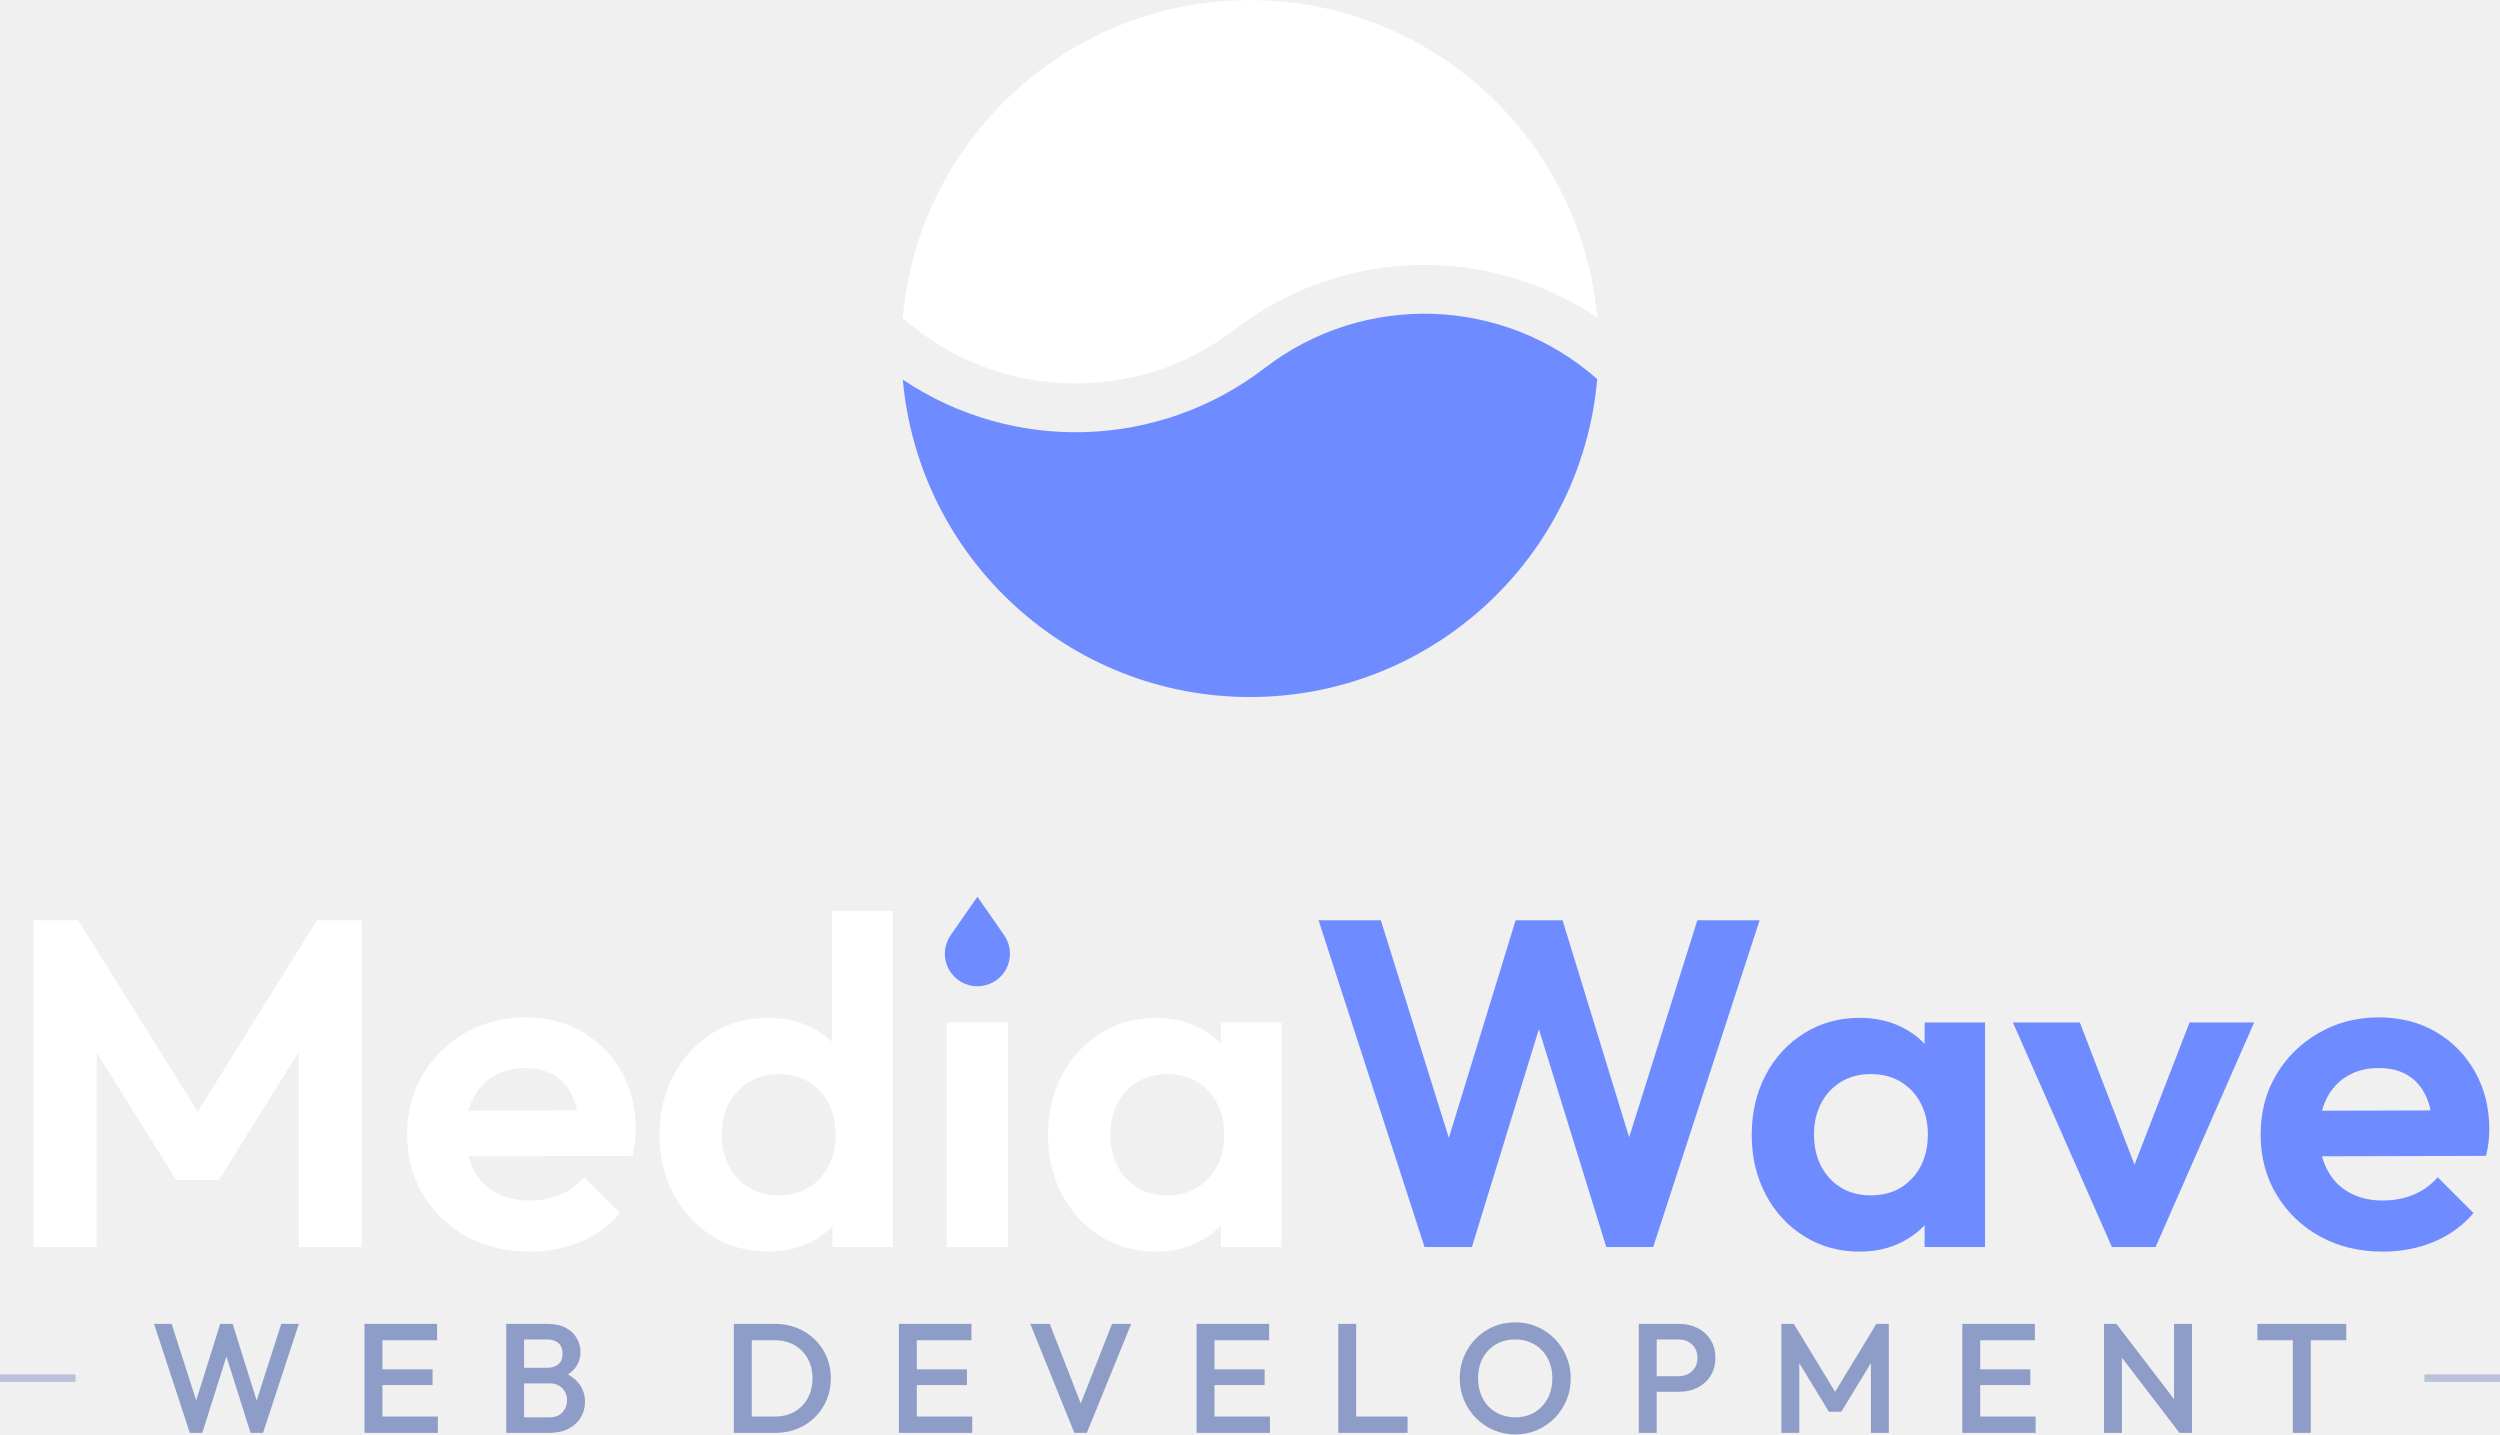
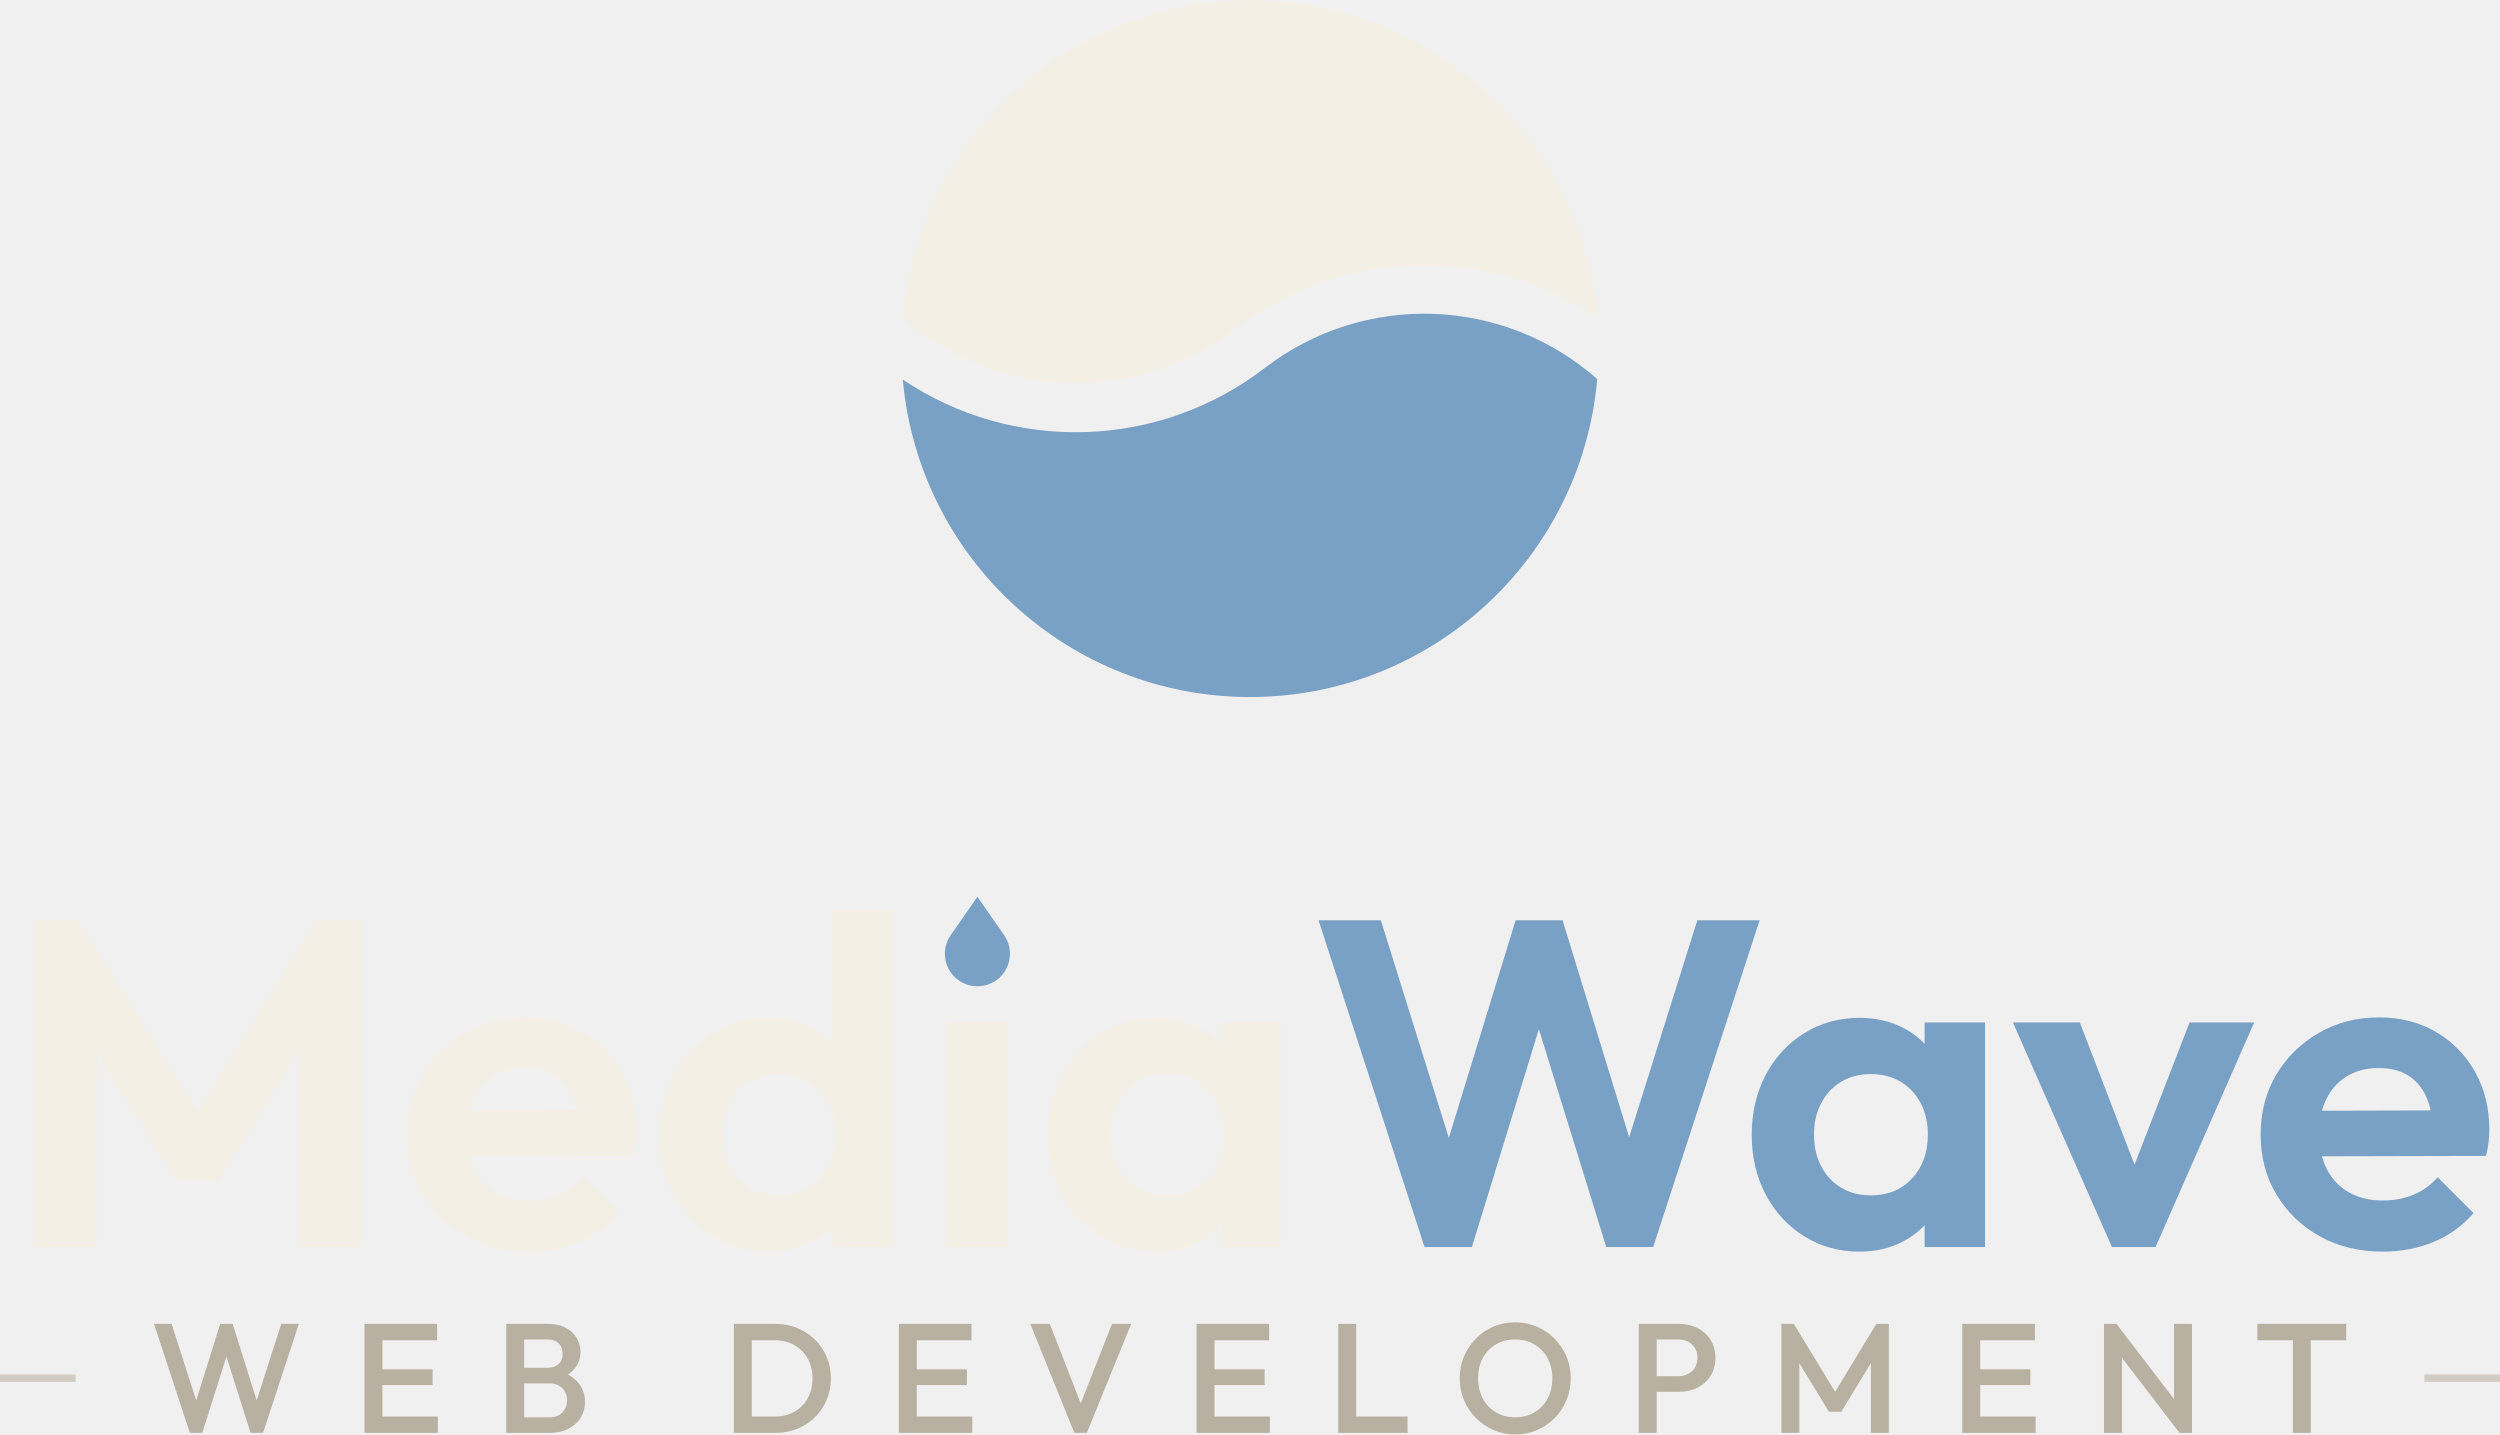
<svg xmlns="http://www.w3.org/2000/svg" viewBox="0 -268.3 537.9 308.7" role="img" aria-labelledby="mw-t mw-d">
  <defs>
-     <style>.a{fill:#FFFFFF}.b{fill:#6E8CFF}.t{fill:#8E9CC8}.l{fill:none;stroke:#8E9CC8;stroke-width:1.6;stroke-opacity:0.55}</style>
+     <style>.a{fill:#F4EFE4}.b{fill:#79A0C5}.t{fill:#B8B0A0}.l{fill:none;stroke:#B8B0A0;stroke-width:1.6;stroke-opacity:0.55}</style>
  </defs>
  <path class="a" d="M194.24 -199.86A56.27 56.27 0 0 0 265.75 -197.46A66.77 66.77 0 0 1 343.65 -199.98A75 75 0 0 0 194.24 -199.86Z" />
  <path class="b" d="M194.25 -186.62A66.77 66.77 0 0 0 272.15 -189.14A56.27 56.27 0 0 1 343.66 -186.74A75 75 0 0 1 194.25 -186.62Z" />
  <g transform="translate(0 0)">
    <path class="a" d="M20.80 0L7.20 0L7.20-70.30L16.80-70.30L45.30-24.70L39.80-24.70L68.20-70.30L77.80-70.30L77.80 0L64.30 0L64.30-47L66.90-46.20L47.10-14.40L37.90-14.40L18.10-46.20L20.80-47L20.80 0ZM113.90 1L113.90 1Q106.30 1 100.40-2.25Q94.50-5.50 91.05-11.20Q87.60-16.90 87.60-24.20L87.60-24.20Q87.60-31.40 90.95-37.05Q94.30-42.70 100.10-46.05Q105.90-49.40 113-49.40L113-49.40Q120-49.40 125.35-46.25Q130.70-43.10 133.75-37.65Q136.80-32.20 136.80-25.30L136.80-25.30Q136.80-24 136.65-22.65Q136.50-21.30 136.10-19.60L136.10-19.60L95.50-19.50L95.50-29.30L130-29.40L124.70-25.30Q124.50-29.60 123.15-32.50Q121.80-35.40 119.25-36.95Q116.70-38.50 113-38.50L113-38.50Q109.10-38.50 106.20-36.75Q103.30-35 101.75-31.85Q100.20-28.70 100.20-24.40L100.20-24.40Q100.20-20 101.85-16.75Q103.50-13.50 106.60-11.75Q109.70-10 113.80-10L113.80-10Q117.50-10 120.50-11.25Q123.50-12.50 125.70-15L125.70-15L133.40-7.30Q129.90-3.20 124.85-1.10Q119.80 1 113.90 1ZM165.30 1L165.30 1Q158.60 1 153.30-2.30Q148-5.60 144.95-11.30Q141.90-17 141.90-24.10L141.90-24.10Q141.90-31.30 144.95-37Q148-42.70 153.25-46Q158.50-49.30 165.30-49.30L165.30-49.30Q170.50-49.30 174.65-47.20Q178.80-45.10 181.35-41.35Q183.90-37.60 184.10-32.90L184.10-32.90L184.10-15.70Q183.90-11 181.40-7.20Q178.90-3.40 174.70-1.20Q170.50 1 165.30 1ZM167.50-11.10L167.50-11.10Q171.20-11.10 173.95-12.75Q176.70-14.40 178.25-17.35Q179.80-20.30 179.80-24.20L179.80-24.20Q179.80-28 178.25-30.95Q176.70-33.90 173.95-35.55Q171.20-37.20 167.60-37.20L167.60-37.20Q163.90-37.20 161.15-35.50Q158.40-33.80 156.85-30.90Q155.30-28 155.30-24.20L155.30-24.20Q155.30-20.30 156.85-17.35Q158.40-14.40 161.20-12.75Q164-11.10 167.50-11.10ZM192.10-72.30L192.10 0L179.10 0L179.10-13L181.20-24.80L179-36.40L179-72.30L192.10-72.30ZM216.90 0L203.70 0L203.70-48.30L216.90-48.30L216.90 0ZM248.70 1L248.70 1Q242.10 1 236.80-2.30Q231.50-5.60 228.50-11.30Q225.50-17 225.50-24.10L225.50-24.10Q225.50-31.30 228.50-37Q231.50-42.70 236.80-46Q242.10-49.30 248.70-49.30L248.70-49.30Q253.90-49.30 258-47.20Q262.10-45.10 264.55-41.35Q267-37.60 267.20-32.90L267.20-32.90L267.20-15.50Q267-10.70 264.55-7Q262.10-3.30 258-1.15Q253.90 1 248.70 1ZM251.10-11.10L251.10-11.10Q256.60-11.10 260-14.75Q263.40-18.40 263.40-24.20L263.40-24.20Q263.40-28 261.85-30.95Q260.30-33.90 257.55-35.55Q254.80-37.20 251.10-37.20L251.10-37.20Q247.50-37.20 244.75-35.55Q242.00-33.90 240.45-30.95Q238.90-28 238.90-24.20L238.90-24.20Q238.90-20.30 240.45-17.35Q242.00-14.40 244.75-12.75Q247.50-11.10 251.10-11.10ZM275.70 0L262.70 0L262.70-13L264.80-24.80L262.70-36.40L262.70-48.30L275.70-48.30L275.70 0Z" />
    <path class="b" d="M210.3 -75.35L216.04 -67.1A7 7 0 1 1 204.56 -67.1Z" />
    <path class="b" transform="translate(281.5 0)" d="M35.20 0L25 0L2.20-70.30L15.60-70.30L32.50-16.20L28-16.20L44.60-70.30L54.70-70.30L71.30-16.20L66.70-16.20L83.70-70.30L97.10-70.30L74.20 0L64.10 0L47.40-54L51.80-54L35.20 0ZM118.60 1L118.60 1Q112.00 1 106.70-2.30Q101.40-5.60 98.40-11.30Q95.40-17 95.40-24.10L95.40-24.10Q95.40-31.30 98.40-37Q101.40-42.70 106.70-46Q112.00-49.30 118.60-49.30L118.60-49.30Q123.80-49.30 127.90-47.20Q132-45.10 134.45-41.35Q136.90-37.60 137.10-32.90L137.10-32.90L137.10-15.50Q136.90-10.70 134.45-7Q132-3.30 127.90-1.15Q123.80 1 118.60 1ZM121.00-11.10L121.00-11.10Q126.50-11.10 129.90-14.75Q133.30-18.40 133.30-24.20L133.30-24.20Q133.30-28 131.75-30.95Q130.20-33.90 127.45-35.55Q124.70-37.20 121.00-37.20L121.00-37.20Q117.40-37.20 114.65-35.55Q111.90-33.90 110.35-30.95Q108.80-28 108.80-24.20L108.80-24.20Q108.80-20.30 110.35-17.35Q111.90-14.40 114.65-12.75Q117.40-11.10 121.00-11.10ZM145.60 0L132.60 0L132.60-13L134.70-24.80L132.60-36.40L132.60-48.30L145.60-48.30L145.60 0ZM182.30 0L172.90 0L151.60-48.30L166-48.30L181.30-8.50L174.20-8.50L189.60-48.30L203.50-48.30L182.30 0ZM231.20 1L231.20 1Q223.60 1 217.70-2.25Q211.80-5.50 208.35-11.20Q204.90-16.90 204.90-24.20L204.90-24.20Q204.90-31.40 208.25-37.05Q211.60-42.70 217.40-46.05Q223.20-49.40 230.30-49.40L230.30-49.40Q237.30-49.40 242.65-46.25Q248-43.10 251.05-37.65Q254.10-32.20 254.10-25.30L254.10-25.30Q254.10-24 253.95-22.65Q253.80-21.30 253.40-19.60L253.40-19.60L212.80-19.50L212.80-29.30L247.30-29.40L242-25.30Q241.80-29.60 240.45-32.50Q239.10-35.40 236.55-36.95Q234-38.50 230.30-38.50L230.30-38.50Q226.40-38.50 223.50-36.75Q220.60-35 219.05-31.85Q217.50-28.70 217.50-24.40L217.50-24.40Q217.50-20 219.15-16.75Q220.80-13.50 223.90-11.75Q227-10 231.10-10L231.10-10Q234.80-10 237.80-11.25Q240.80-12.50 243-15L243-15L250.70-7.30Q247.20-3.20 242.15-1.10Q237.10 1 231.20 1Z" />
    <path class="t" transform="translate(32.27 40) scale(0.335)" d="M33.60 0L25.60 0L2.60-70L13.90-70L31.20-16.10L28.20-16.10L45.10-70L53.10-70L70-16.10L67-16.10L84.30-70L95.60-70L72.60 0L64.60 0L47.60-53.80L50.60-53.80L33.60 0ZM149.30 0L137.80 0L137.80-70L149.30-70L149.30 0ZM184.90 0L145.70 0L145.70-10.50L184.90-10.50L184.90 0ZM181.50-30.70L145.70-30.70L145.70-40.80L181.50-40.80L181.50-30.70ZM184.40-59.50L145.70-59.50L145.70-70L184.40-70L184.40-59.50ZM256.30 0L236.70 0L236.70-10L256.80-10Q262.10-10 265-13.30Q267.90-16.60 267.90-20.90L267.90-20.90Q267.90-23.80 266.60-26.30Q265.30-28.80 262.80-30.30Q260.30-31.80 256.80-31.80L256.80-31.80L236.70-31.80L236.70-41.80L255.10-41.80Q259.60-41.80 262.30-44.10Q265-46.40 265-50.90L265-50.90Q265-55.40 262.30-57.70Q259.60-60 255.10-60L255.10-60L236.70-60L236.70-70L255.40-70Q262.50-70 267.20-67.40Q271.90-64.80 274.20-60.70Q276.50-56.60 276.50-51.90L276.50-51.90Q276.50-46.40 273.45-42.20Q270.40-38 264.50-35.40L264.50-35.40L265.40-39Q272-36.30 275.70-31.40Q279.40-26.50 279.40-19.90L279.40-19.90Q279.40-14.50 276.75-10Q274.10-5.50 268.95-2.75Q263.80 0 256.30 0L256.30 0ZM240.30 0L228.80 0L228.80-70L240.30-70L240.30 0ZM401.80 0L382.90 0L382.90-10.50L401.30-10.50Q408.50-10.50 413.95-13.60Q419.40-16.70 422.45-22.25Q425.50-27.80 425.50-35.10L425.50-35.10Q425.50-42.30 422.40-47.80Q419.30-53.30 413.85-56.40Q408.40-59.50 401.30-59.50L401.30-59.50L382.90-59.50L382.90-70L401.60-70Q409.20-70 415.70-67.35Q422.20-64.70 427.05-59.95Q431.90-55.20 434.60-48.85Q437.30-42.50 437.30-35L437.30-35Q437.30-27.60 434.60-21.20Q431.90-14.80 427.10-10.05Q422.30-5.30 415.80-2.65Q409.30 0 401.80 0L401.80 0ZM386.50 0L375 0L375-70L386.50-70L386.50 0ZM492.50 0L481 0L481-70L492.50-70L492.50 0ZM528.10 0L488.90 0L488.90-10.50L528.10-10.50L528.10 0ZM524.70-30.70L488.90-30.70L488.90-40.80L524.70-40.80L524.70-30.70ZM527.60-59.50L488.90-59.50L488.90-70L527.60-70L527.60-59.50ZM601.70 0L593.70 0L565.40-70L577.90-70L600-13.30L595.60-13.30L617.90-70L630.20-70L601.70 0ZM683.70 0L672.20 0L672.20-70L683.70-70L683.70 0ZM719.30 0L680.10 0L680.10-10.50L719.30-10.50L719.30 0ZM715.90-30.70L680.10-30.70L680.10-40.80L715.90-40.80L715.90-30.70ZM718.80-59.50L680.10-59.50L680.10-70L718.80-70L718.80-59.50ZM774.70 0L763.20 0L763.20-70L774.70-70L774.70 0ZM807.70 0L771.10 0L771.10-10.50L807.70-10.50L807.70 0ZM877 1L877 1Q869.50 1 863-1.80Q856.50-4.60 851.60-9.55Q846.70-14.50 843.95-21.05Q841.20-27.60 841.20-35.10L841.20-35.10Q841.20-42.60 843.95-49.10Q846.70-55.60 851.55-60.55Q856.40-65.50 862.85-68.25Q869.30-71 876.80-71L876.80-71Q884.30-71 890.75-68.25Q897.20-65.50 902.10-60.55Q907-55.60 909.75-49.05Q912.50-42.50 912.50-35L912.50-35Q912.50-27.50 909.75-20.95Q907-14.40 902.15-9.50Q897.30-4.60 890.85-1.80Q884.40 1 877 1ZM876.80-10L876.80-10Q883.90-10 889.25-13.20Q894.60-16.40 897.65-22.05Q900.70-27.70 900.70-35.10L900.70-35.10Q900.70-40.60 898.95-45.15Q897.20-49.70 894-53.05Q890.80-56.40 886.45-58.20Q882.10-60 876.80-60L876.80-60Q869.80-60 864.45-56.85Q859.10-53.70 856.05-48.10Q853-42.50 853-35.10L853-35.10Q853-29.60 854.75-24.95Q856.50-20.30 859.65-17Q862.80-13.70 867.20-11.85Q871.60-10 876.80-10ZM982.20-26.40L964.10-26.40L964.10-36.40L981.60-36.40Q985.20-36.40 987.95-37.85Q990.70-39.30 992.30-41.95Q993.90-44.60 993.90-48.20L993.90-48.20Q993.90-51.80 992.30-54.45Q990.70-57.10 987.95-58.55Q985.20-60 981.60-60L981.60-60L964.10-60L964.10-70L982.20-70Q988.80-70 994.05-67.30Q999.30-64.60 1002.35-59.70Q1005.40-54.80 1005.40-48.20L1005.40-48.20Q1005.40-41.60 1002.35-36.70Q999.30-31.80 994.05-29.10Q988.80-26.40 982.20-26.40L982.20-26.40ZM967.70 0L956.20 0L956.20-70L967.70-70L967.70 0ZM1059.30 0L1047.80 0L1047.80-70L1055.80-70L1084.90-22.10L1079.70-22.10L1108.80-70L1116.80-70L1116.80 0L1105.30 0L1105.30-49.80L1107.90-49.10L1086.30-13.60L1078.30-13.60L1056.70-49.10L1059.30-49.80L1059.30 0ZM1175.50 0L1164 0L1164-70L1175.50-70L1175.50 0ZM1211.10 0L1171.90 0L1171.90-10.50L1211.10-10.50L1211.10 0ZM1207.70-30.70L1171.90-30.70L1171.90-40.80L1207.70-40.80L1207.70-30.70ZM1210.60-59.50L1171.90-59.50L1171.90-70L1210.60-70L1210.60-59.50ZM1266.50 0L1255 0L1255-70L1263-70L1266.50-56.80L1266.50 0ZM1304.90-15.30L1303.50 0L1261.60-54.70L1263-70L1304.90-15.30ZM1311.50 0L1303.50 0L1300-12.30L1300-70L1311.50-70L1311.50 0ZM1387.80 0L1376.30 0L1376.30-68L1387.80-68L1387.80 0ZM1410.60-59.50L1353.50-59.50L1353.50-70L1410.60-70L1410.60-59.50Z" />
    <path class="l" d="M0 28.22H16.27M521.63 28.22H537.9" />
  </g>
</svg>
